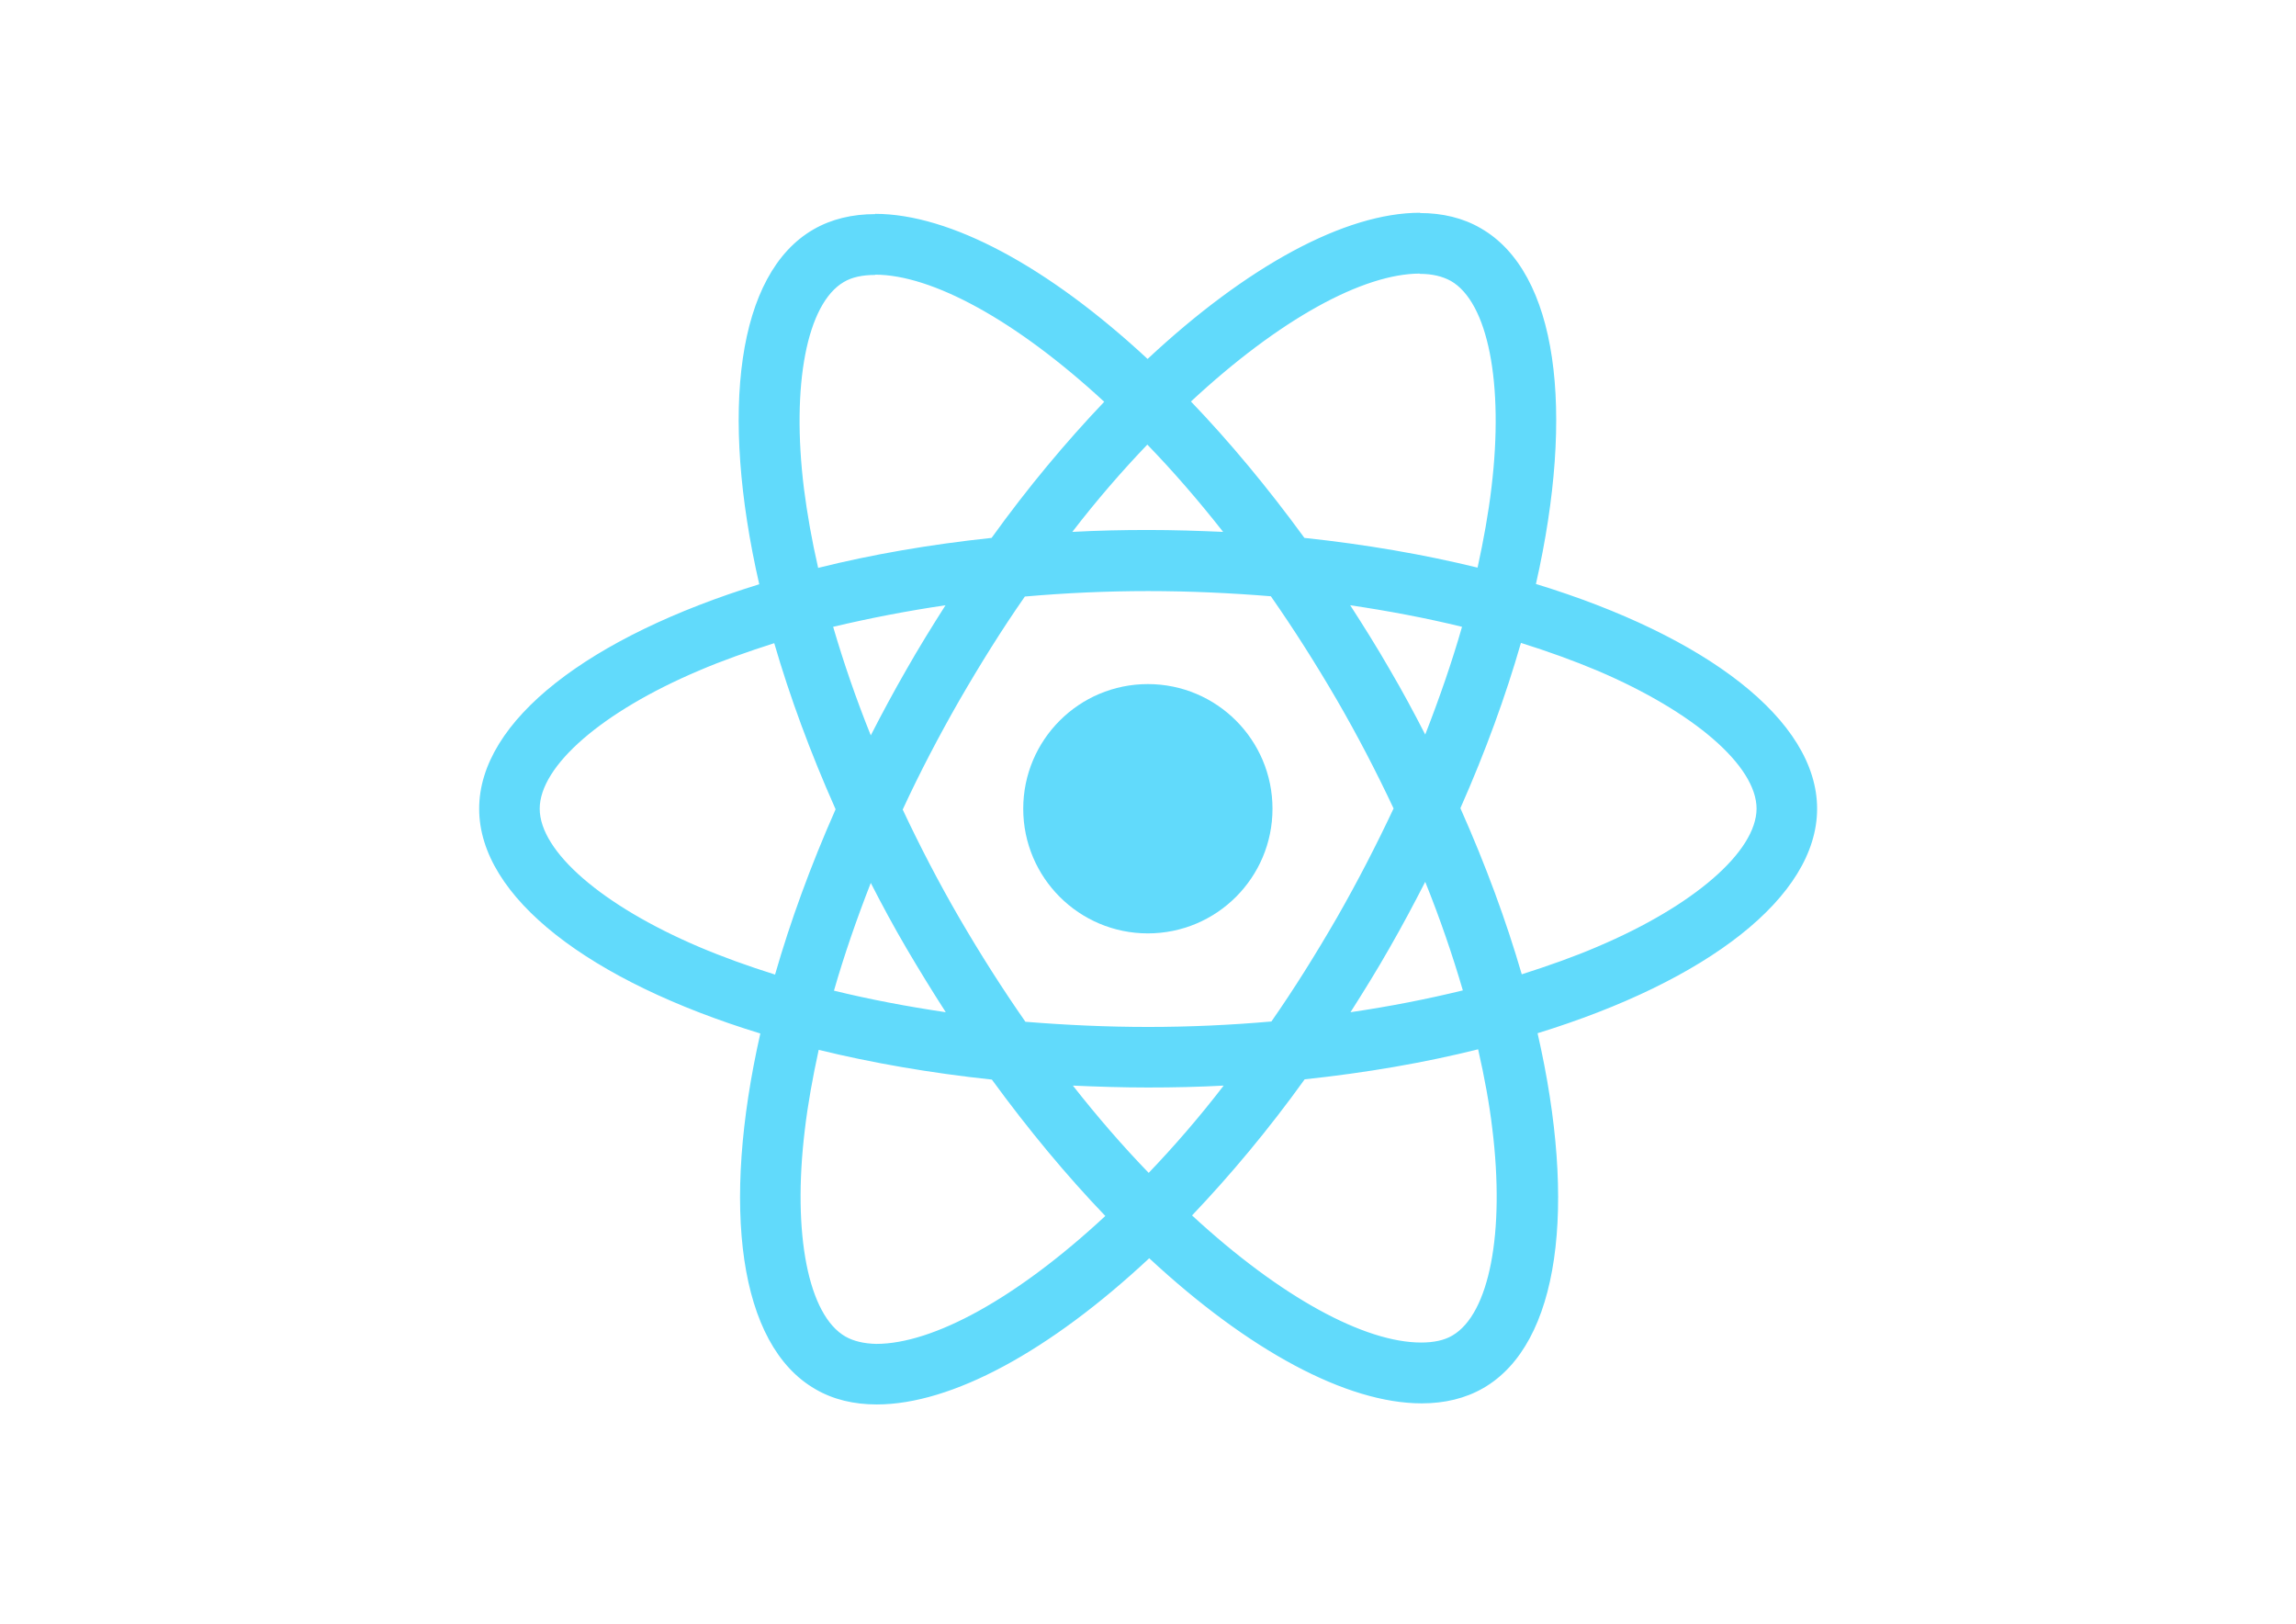
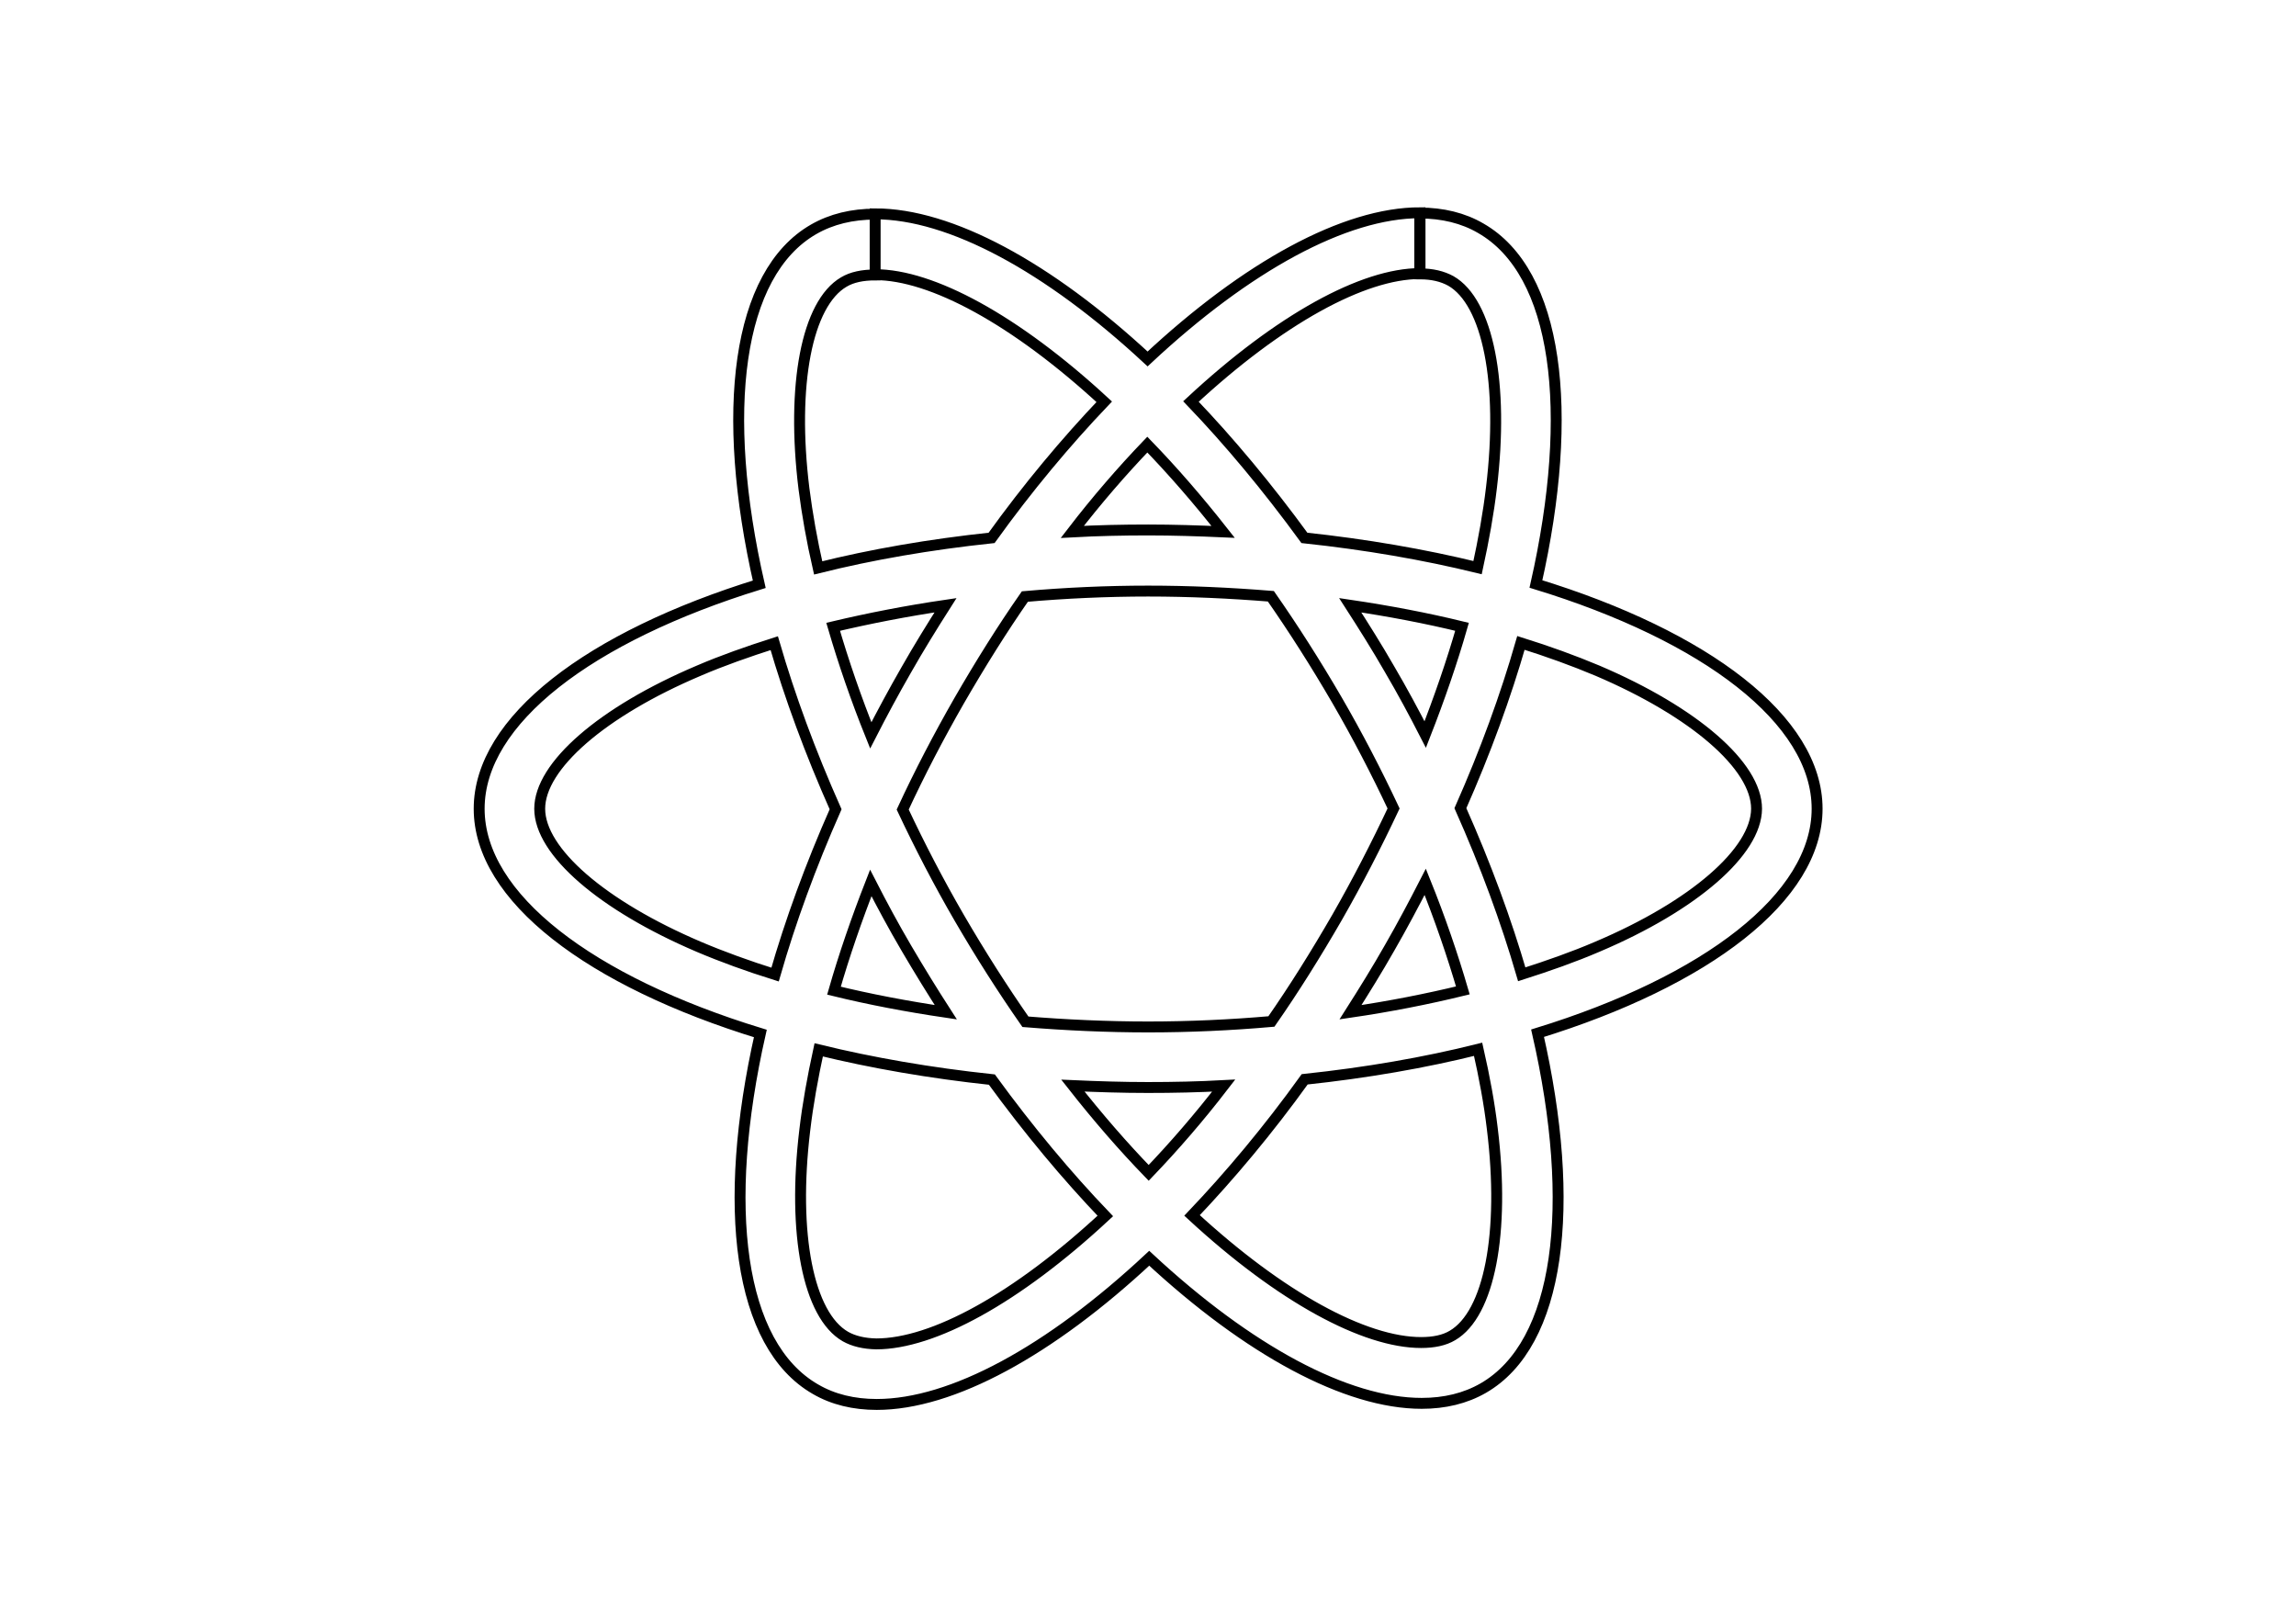
<svg xmlns="http://www.w3.org/2000/svg" viewBox="0 0 841.9 595.3">
-   <g fill="#61DAFB">
-     <path d="M666.3 296.5c0-32.5-40.7-63.3-103.1-82.4 14.4-63.6 8-114.2-20.2-130.4-6.5-3.8-14.1-5.6-22.4-5.6v22.3c4.6 0 8.3.9 11.4 2.6 13.6 7.8 19.5 37.5 14.9 75.7-1.1 9.4-2.9 19.3-5.1 29.4-19.6-4.8-41-8.5-63.5-10.9-13.5-18.5-27.5-35.3-41.6-50 32.6-30.3 63.2-46.9 84-46.9V78c-27.5 0-63.5 19.6-99.9 53.6-36.4-33.8-72.4-53.2-99.9-53.2v22.3c20.7 0 51.4 16.5 84 46.6-14 14.7-28 31.4-41.3 49.9-22.6 2.4-44 6.1-63.6 11-2.3-10-4-19.7-5.2-29-4.7-38.2 1.1-67.9 14.6-75.8 3-1.8 6.9-2.6 11.5-2.6V78.5c-8.4 0-16 1.8-22.6 5.6-28.1 16.2-34.4 66.7-19.9 130.1-62.2 19.2-102.7 49.9-102.7 82.3 0 32.5 40.7 63.3 103.1 82.4-14.4 63.6-8 114.2 20.2 130.4 6.5 3.8 14.1 5.6 22.5 5.6 27.5 0 63.5-19.6 99.9-53.6 36.4 33.8 72.4 53.2 99.9 53.2 8.4 0 16-1.8 22.6-5.6 28.1-16.2 34.4-66.7 19.9-130.1 62-19.1 102.5-49.9 102.5-82.3zm-130.2-66.7c-3.7 12.9-8.3 26.2-13.5 39.5-4.1-8-8.4-16-13.1-24-4.6-8-9.5-15.8-14.4-23.4 14.2 2.1 27.9 4.7 41 7.9zm-45.8 106.5c-7.8 13.5-15.8 26.3-24.1 38.2-14.9 1.3-30 2-45.2 2-15.1 0-30.2-.7-45-1.9-8.3-11.9-16.4-24.6-24.2-38-7.6-13.1-14.5-26.4-20.8-39.8 6.2-13.4 13.2-26.8 20.7-39.9 7.8-13.5 15.8-26.3 24.1-38.2 14.9-1.3 30-2 45.2-2 15.1 0 30.2.7 45 1.9 8.3 11.9 16.4 24.6 24.2 38 7.6 13.1 14.5 26.4 20.8 39.8-6.3 13.4-13.2 26.8-20.7 39.9zm32.3-13c5.4 13.4 10 26.8 13.8 39.8-13.1 3.2-26.9 5.9-41.2 8 4.9-7.7 9.8-15.6 14.4-23.7 4.6-8 8.9-16.1 13-24.1zM421.2 430c-9.3-9.6-18.6-20.3-27.8-32 9 .4 18.2.7 27.5.7 9.4 0 18.7-.2 27.8-.7-9 11.7-18.3 22.4-27.5 32zm-74.4-58.9c-14.2-2.1-27.9-4.7-41-7.9 3.7-12.9 8.3-26.2 13.5-39.5 4.1 8 8.4 16 13.1 24 4.7 8 9.5 15.8 14.4 23.4zM420.7 163c9.3 9.6 18.6 20.3 27.8 32-9-.4-18.2-.7-27.5-.7-9.4 0-18.7.2-27.8.7 9-11.7 18.3-22.4 27.5-32zm-74 58.9c-4.9 7.7-9.8 15.6-14.4 23.7-4.6 8-8.9 16-13 24-5.4-13.4-10-26.8-13.8-39.8 13.1-3.1 26.9-5.8 41.2-7.9zm-90.5 125.2c-35.4-15.1-58.3-34.9-58.3-50.6 0-15.7 22.9-35.6 58.3-50.6 8.6-3.7 18-7 27.7-10.1 5.7 19.6 13.2 40 22.5 60.9-9.2 20.8-16.6 41.1-22.2 60.6-9.9-3.1-19.3-6.5-28-10.2zM310 490c-13.6-7.8-19.5-37.5-14.9-75.7 1.1-9.4 2.9-19.3 5.1-29.4 19.6 4.8 41 8.5 63.5 10.9 13.5 18.5 27.5 35.3 41.6 50-32.6 30.3-63.2 46.9-84 46.9-4.5-.1-8.3-1-11.3-2.7zm237.2-76.2c4.7 38.2-1.1 67.9-14.6 75.8-3 1.8-6.9 2.6-11.5 2.6-20.7 0-51.4-16.5-84-46.6 14-14.7 28-31.4 41.3-49.9 22.6-2.4 44-6.1 63.6-11 2.3 10.1 4.1 19.8 5.2 29.1zm38.5-66.7c-8.6 3.7-18 7-27.7 10.1-5.7-19.6-13.2-40-22.5-60.9 9.2-20.8 16.6-41.1 22.2-60.6 9.9 3.1 19.3 6.5 28.1 10.2 35.4 15.1 58.3 34.9 58.3 50.6-.1 15.7-23 35.6-58.4 50.6zM320.8 78.4z" />
+   <g fill="none">
+     <path className="path" stroke="black" stroke-width="4" d="M666.3 296.5c0-32.5-40.7-63.3-103.1-82.4 14.4-63.6 8-114.2-20.2-130.4-6.5-3.8-14.1-5.6-22.4-5.6v22.3c4.6 0 8.3.9 11.4 2.6 13.6 7.8 19.5 37.5 14.9 75.7-1.1 9.4-2.9 19.3-5.1 29.4-19.6-4.8-41-8.5-63.5-10.9-13.5-18.5-27.5-35.3-41.6-50 32.6-30.3 63.2-46.9 84-46.9V78c-27.5 0-63.5 19.6-99.9 53.6-36.4-33.8-72.4-53.2-99.9-53.2v22.3c20.7 0 51.4 16.5 84 46.6-14 14.7-28 31.4-41.3 49.9-22.6 2.4-44 6.1-63.6 11-2.3-10-4-19.7-5.2-29-4.7-38.2 1.1-67.9 14.6-75.8 3-1.8 6.9-2.6 11.5-2.6V78.5c-8.4 0-16 1.8-22.6 5.6-28.1 16.2-34.4 66.7-19.9 130.1-62.2 19.2-102.7 49.9-102.7 82.3 0 32.5 40.7 63.3 103.1 82.4-14.4 63.6-8 114.2 20.2 130.4 6.5 3.8 14.1 5.6 22.5 5.6 27.5 0 63.5-19.6 99.9-53.6 36.4 33.8 72.4 53.2 99.9 53.2 8.4 0 16-1.8 22.6-5.6 28.1-16.2 34.4-66.7 19.9-130.1 62-19.1 102.5-49.9 102.5-82.3zm-130.2-66.7c-3.7 12.9-8.3 26.2-13.5 39.5-4.1-8-8.4-16-13.1-24-4.6-8-9.5-15.8-14.4-23.4 14.2 2.1 27.9 4.7 41 7.9zm-45.8 106.5c-7.8 13.5-15.8 26.3-24.1 38.2-14.9 1.3-30 2-45.2 2-15.1 0-30.2-.7-45-1.9-8.3-11.9-16.4-24.6-24.2-38-7.6-13.1-14.5-26.4-20.8-39.8 6.2-13.4 13.2-26.8 20.7-39.9 7.8-13.5 15.8-26.3 24.1-38.2 14.9-1.3 30-2 45.2-2 15.1 0 30.2.7 45 1.9 8.3 11.9 16.4 24.6 24.2 38 7.6 13.1 14.5 26.4 20.8 39.8-6.3 13.4-13.2 26.8-20.7 39.9zm32.3-13c5.4 13.4 10 26.8 13.8 39.8-13.1 3.2-26.9 5.9-41.2 8 4.9-7.7 9.8-15.6 14.4-23.7 4.6-8 8.9-16.1 13-24.1zM421.2 430c-9.3-9.6-18.6-20.3-27.8-32 9 .4 18.2.7 27.5.7 9.4 0 18.7-.2 27.8-.7-9 11.7-18.3 22.4-27.5 32zm-74.4-58.9c-14.2-2.1-27.9-4.7-41-7.9 3.7-12.9 8.3-26.2 13.5-39.5 4.1 8 8.4 16 13.1 24 4.7 8 9.5 15.8 14.4 23.4zM420.7 163c9.3 9.6 18.6 20.3 27.8 32-9-.4-18.2-.7-27.5-.7-9.4 0-18.7.2-27.8.7 9-11.7 18.3-22.4 27.5-32zm-74 58.9c-4.9 7.7-9.8 15.6-14.4 23.7-4.6 8-8.9 16-13 24-5.4-13.4-10-26.8-13.8-39.8 13.1-3.1 26.9-5.8 41.2-7.9zm-90.5 125.2c-35.4-15.1-58.3-34.9-58.3-50.6 0-15.7 22.9-35.6 58.3-50.6 8.6-3.7 18-7 27.7-10.1 5.7 19.6 13.2 40 22.5 60.9-9.2 20.8-16.6 41.1-22.2 60.6-9.9-3.1-19.3-6.5-28-10.2zM310 490c-13.6-7.8-19.5-37.5-14.9-75.7 1.1-9.4 2.9-19.3 5.1-29.4 19.6 4.8 41 8.5 63.5 10.9 13.5 18.5 27.5 35.3 41.6 50-32.6 30.3-63.2 46.9-84 46.9-4.5-.1-8.3-1-11.3-2.7zm237.2-76.2c4.7 38.2-1.1 67.9-14.6 75.8-3 1.8-6.9 2.6-11.5 2.6-20.7 0-51.4-16.5-84-46.6 14-14.7 28-31.4 41.3-49.9 22.6-2.4 44-6.1 63.6-11 2.3 10.1 4.1 19.8 5.2 29.1zm38.5-66.7c-8.6 3.7-18 7-27.7 10.1-5.7-19.6-13.2-40-22.5-60.9 9.2-20.8 16.6-41.1 22.2-60.6 9.9 3.1 19.3 6.5 28.1 10.2 35.4 15.1 58.3 34.9 58.3 50.6-.1 15.7-23 35.6-58.4 50.6zM320.8 78.4z" />
    <circle cx="420.9" cy="296.5" r="45.7" />
    <path d="M520.5 78.1z" />
  </g>
</svg>
